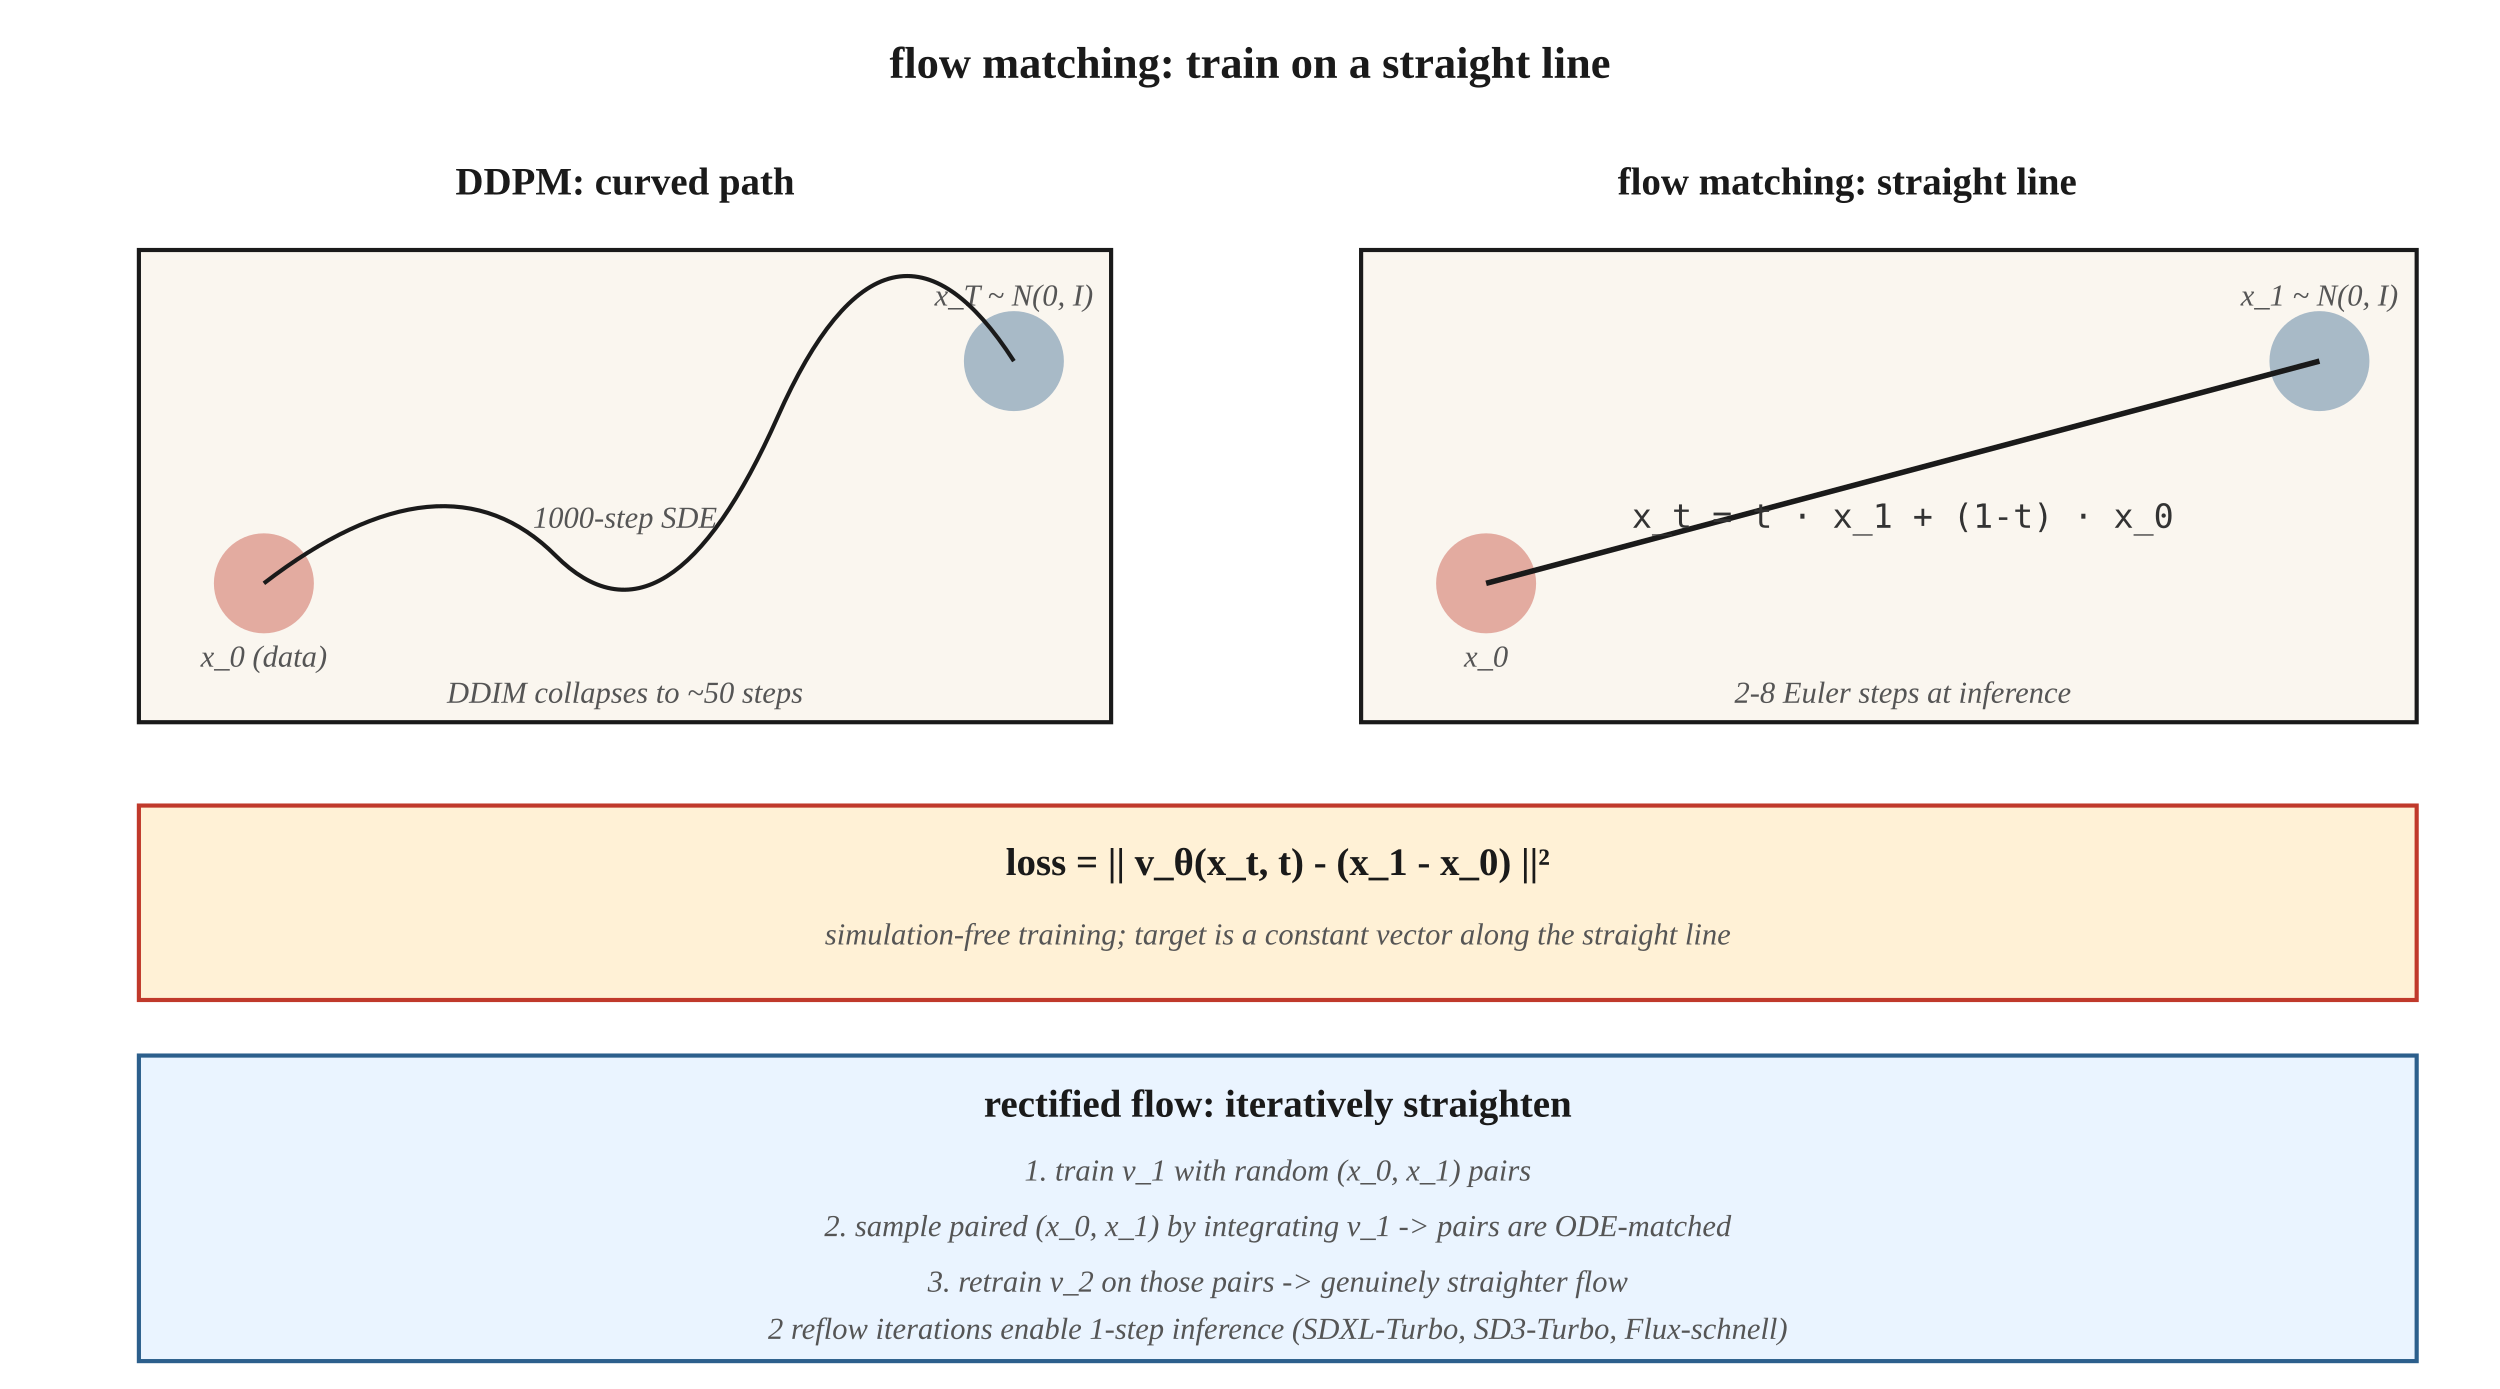
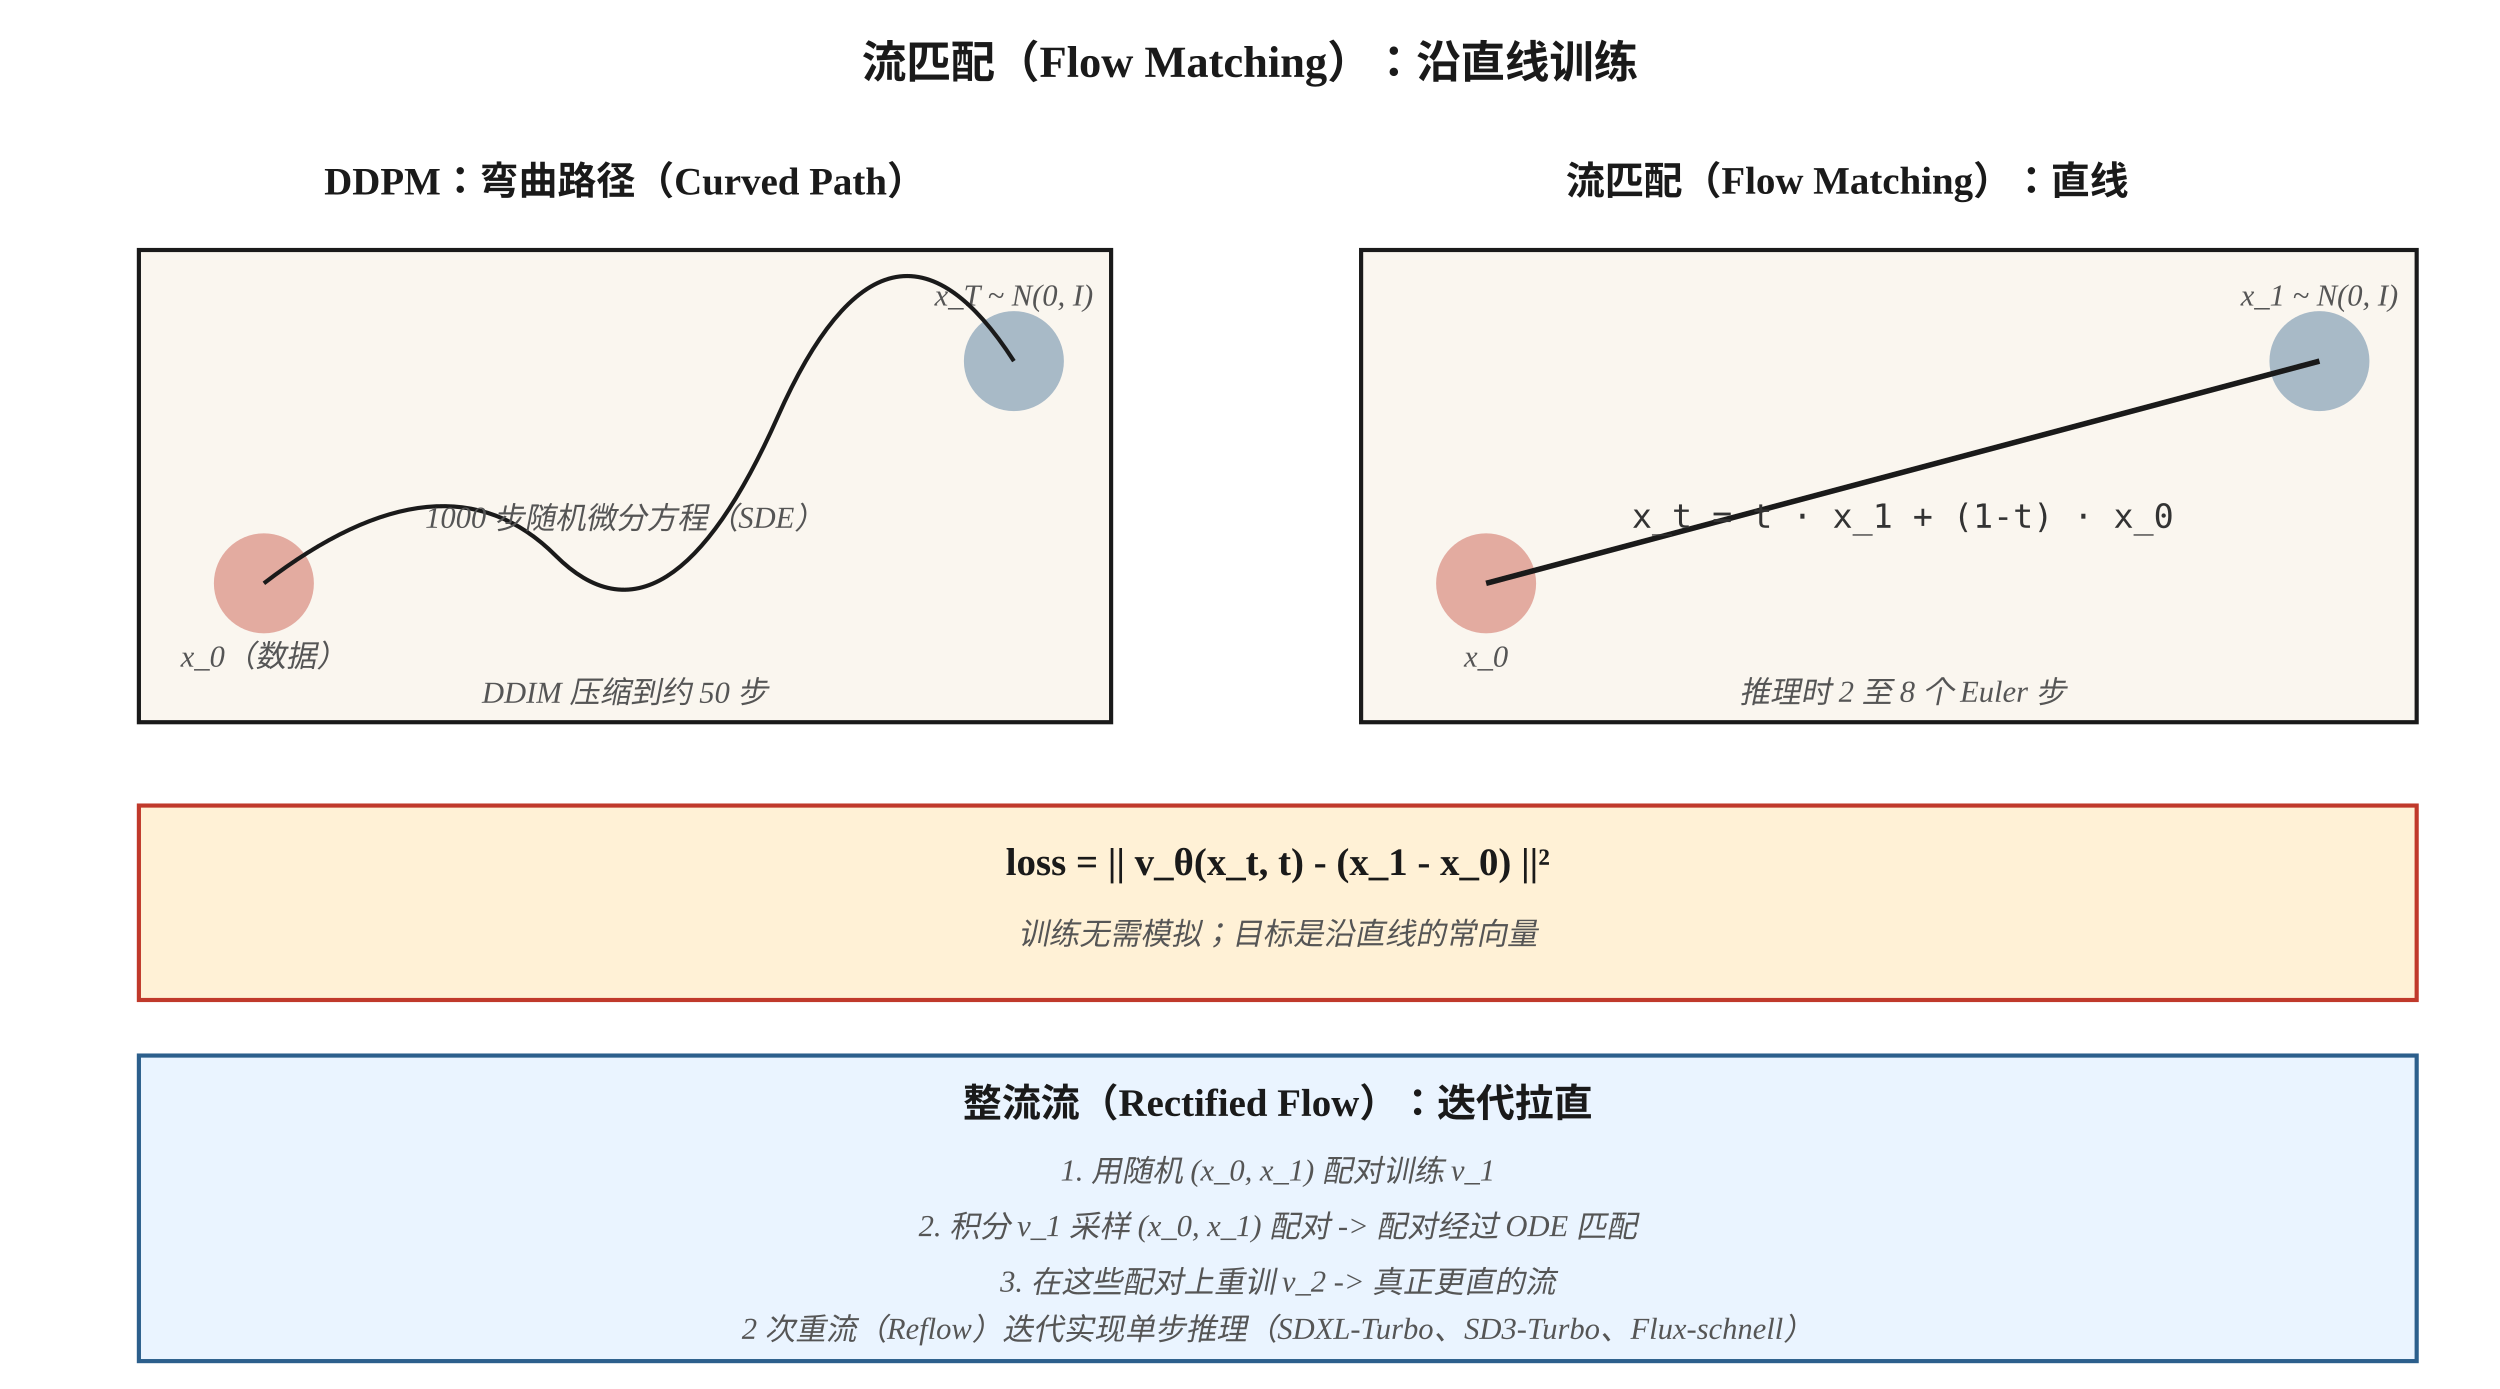
<svg xmlns="http://www.w3.org/2000/svg" viewBox="0 0 900 500" font-family="Georgia, 'Times New Roman', serif">
  <defs>
    <marker id="arrow" viewBox="0 0 10 10" refX="9" refY="5" markerWidth="6" markerHeight="6" orient="auto">
      <path d="M0,0 L10,5 L0,10 z" fill="#1a1a1a" />
    </marker>
    <style>
      .box { fill: #faf6ef; stroke: #1a1a1a; stroke-width: 1.5; }
      .hot { fill: #fff1d6; stroke: #c0392b; stroke-width: 1.5; }
      .cold { fill: #eaf4ff; stroke: #2c5f8c; stroke-width: 1.5; }
      .label { font-size: 14px; font-weight: 600; fill: #1a1a1a; }
      .content { font-size: 12px; fill: #333; }
      .mono { font-size: 12px; fill: #333; font-family: 'Menlo', monospace; }
      .caption { font-size: 11px; fill: #555; font-style: italic; }
      .title { font-size: 16px; font-weight: 700; fill: #1a1a1a; }
    </style>
  </defs>
-   <text x="450" y="28" text-anchor="middle" class="title">flow matching: train on a straight line</text>
-   <text x="225" y="70" text-anchor="middle" class="label">DDPM: curved path</text>
+   <text x="450" y="28" text-anchor="middle" class="title">流匹配（Flow Matching）：沿直线训练</text>
+   <text x="225" y="70" text-anchor="middle" class="label">DDPM：弯曲路径（Curved Path）</text>
  <rect x="50" y="90" width="350" height="170" class="box" />
  <circle cx="95" cy="210" r="18" fill="#c0392b" opacity="0.4" />
-   <text x="95" y="240" text-anchor="middle" class="caption">x_0 (data)</text>
+   <text x="95" y="240" text-anchor="middle" class="caption">x_0（数据）</text>
  <circle cx="365" cy="130" r="18" fill="#2c5f8c" opacity="0.4" />
  <text x="365" y="110" text-anchor="middle" class="caption">x_T ~ N(0, I)</text>
  <path d="M 95,210 Q 160,160 200,200 T 280,150 T 365,130" fill="none" stroke="#1a1a1a" stroke-width="1.5" />
-   <text x="225" y="190" text-anchor="middle" class="caption">1000-step SDE</text>
-   <text x="225" y="253" text-anchor="middle" class="caption">DDIM collapses to ~50 steps</text>
-   <text x="665" y="70" text-anchor="middle" class="label">flow matching: straight line</text>
+   <text x="225" y="190" text-anchor="middle" class="caption">1000 步随机微分方程（SDE）</text>
+   <text x="225" y="253" text-anchor="middle" class="caption">DDIM 压缩到约 50 步</text>
+   <text x="665" y="70" text-anchor="middle" class="label">流匹配（Flow Matching）：直线</text>
  <rect x="490" y="90" width="380" height="170" class="box" />
  <circle cx="535" cy="210" r="18" fill="#c0392b" opacity="0.4" />
  <text x="535" y="240" text-anchor="middle" class="caption">x_0</text>
  <circle cx="835" cy="130" r="18" fill="#2c5f8c" opacity="0.4" />
  <text x="835" y="110" text-anchor="middle" class="caption">x_1 ~ N(0, I)</text>
  <line x1="535" y1="210" x2="835" y2="130" stroke="#1a1a1a" stroke-width="2" />
  <text x="685" y="190" text-anchor="middle" class="mono">x_t = t · x_1 + (1-t) · x_0</text>
-   <text x="685" y="253" text-anchor="middle" class="caption">2-8 Euler steps at inference</text>
+   <text x="685" y="253" text-anchor="middle" class="caption">推理时 2 至 8 个 Euler 步</text>
  <rect x="50" y="290" width="820" height="70" class="hot" />
  <text x="460" y="315" text-anchor="middle" class="label">loss = || v_θ(x_t, t) - (x_1 - x_0) ||²</text>
-   <text x="460" y="340" text-anchor="middle" class="caption">simulation-free training; target is a constant vector along the straight line</text>
+   <text x="460" y="340" text-anchor="middle" class="caption">训练无需模拟；目标是沿直线的常向量</text>
  <rect x="50" y="380" width="820" height="110" class="cold" />
-   <text x="460" y="402" text-anchor="middle" class="label">rectified flow: iteratively straighten</text>
-   <text x="460" y="425" text-anchor="middle" class="caption">1. train v_1 with random (x_0, x_1) pairs</text>
-   <text x="460" y="445" text-anchor="middle" class="caption">2. sample paired (x_0, x_1) by integrating v_1 -&gt; pairs are ODE-matched</text>
-   <text x="460" y="465" text-anchor="middle" class="caption">3. retrain v_2 on those pairs -&gt; genuinely straighter flow</text>
-   <text x="460" y="482" text-anchor="middle" class="caption">2 reflow iterations enable 1-step inference (SDXL-Turbo, SD3-Turbo, Flux-schnell)</text>
+   <text x="460" y="402" text-anchor="middle" class="label">整流流（Rectified Flow）：迭代拉直</text>
+   <text x="460" y="425" text-anchor="middle" class="caption">1. 用随机 (x_0, x_1) 配对训练 v_1</text>
+   <text x="460" y="445" text-anchor="middle" class="caption">2. 积分 v_1 采样 (x_0, x_1) 配对 -&gt; 配对经过 ODE 匹配</text>
+   <text x="460" y="465" text-anchor="middle" class="caption">3. 在这些配对上重训 v_2 -&gt; 真正更直的流</text>
+   <text x="460" y="482" text-anchor="middle" class="caption">2 次重流（Reflow）迭代实现单步推理（SDXL-Turbo、SD3-Turbo、Flux-schnell）</text>
</svg>
